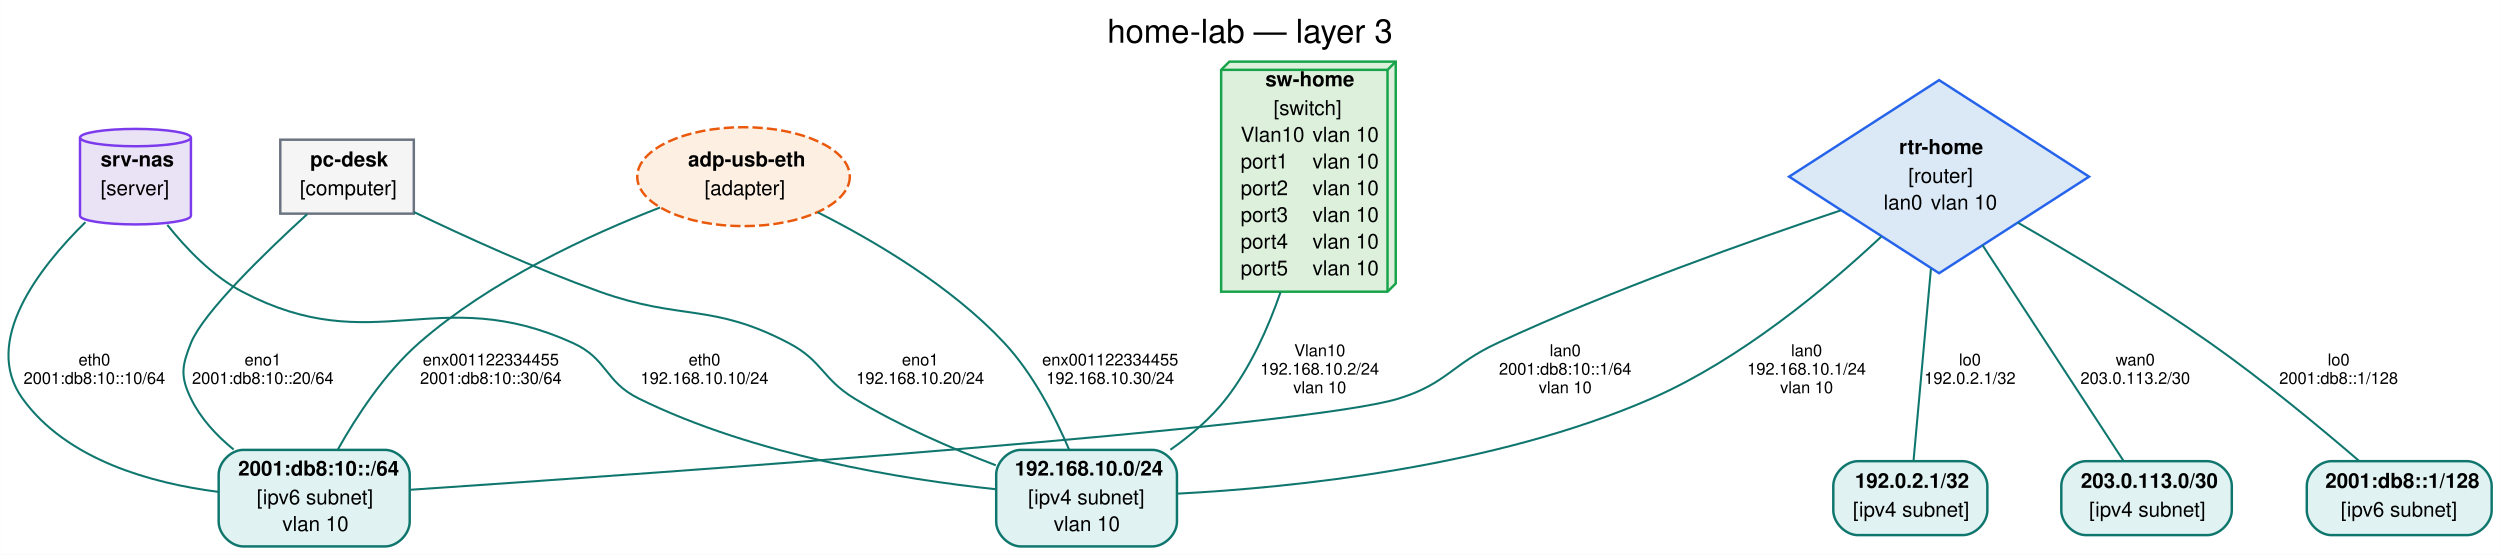
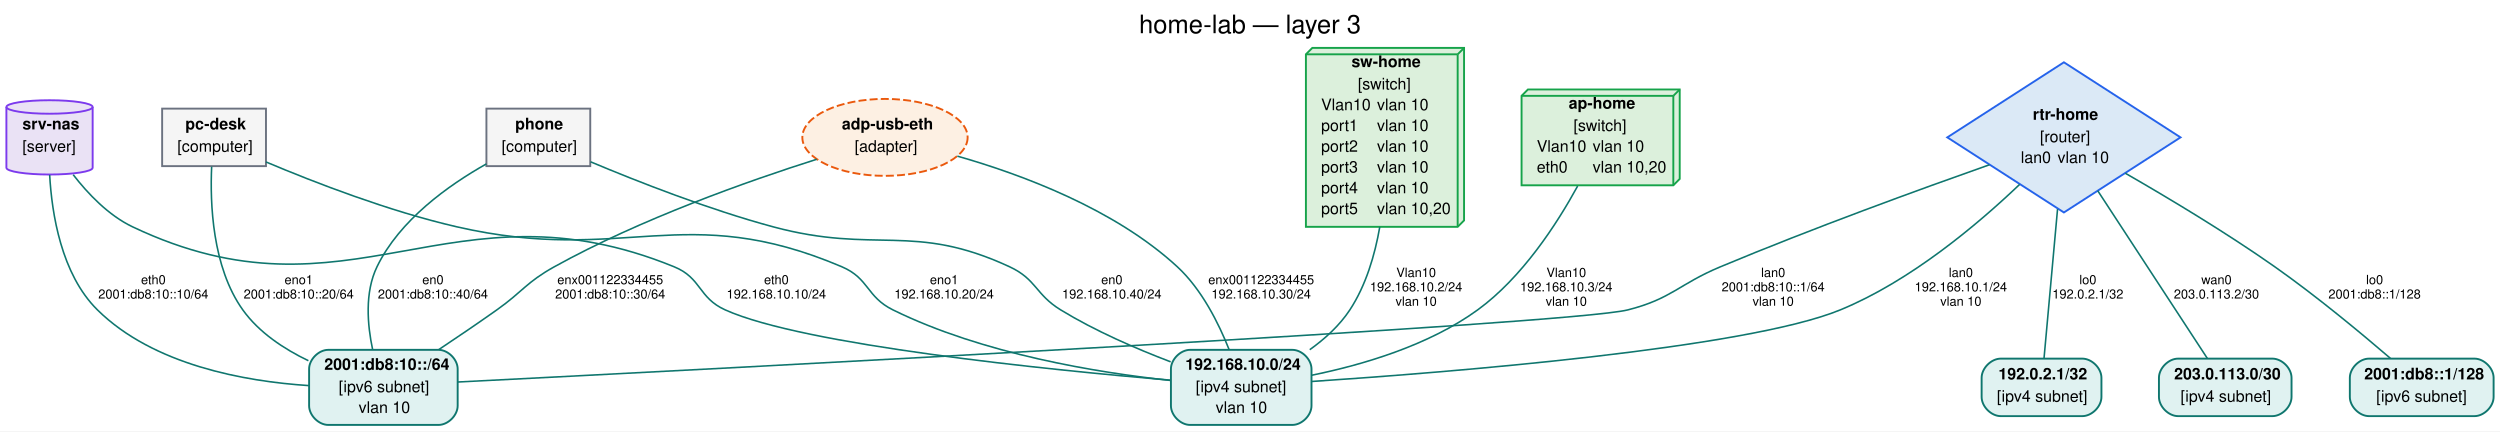
- <svg xmlns="http://www.w3.org/2000/svg" xmlns:xlink="http://www.w3.org/1999/xlink" width="1217pt" height="270pt" viewBox="0.00 0.00 1216.89 270.00">
+ <svg xmlns="http://www.w3.org/2000/svg" xmlns:xlink="http://www.w3.org/1999/xlink" width="1565pt" height="270pt" viewBox="0.00 0.00 1565.00 270.00">
  <g id="graph0" class="graph" transform="scale(1 1) rotate(0) translate(4 266)">
-     <polygon fill="white" stroke="transparent" points="-4,4 -4,-266 1212.89,-266 1212.89,4 -4,4" />
-     <text text-anchor="middle" x="604.44" y="-245.2" font-family="Helvetica,Arial,sans-serif" font-size="16.00">home-lab — layer 3</text>
+     <polygon fill="white" stroke="transparent" points="-4,4 -4,-266 1561,-266 1561,4 -4,4" />
+     <text text-anchor="middle" x="778.5" y="-245.2" font-family="Helvetica,Arial,sans-serif" font-size="16.00">home-lab — layer 3</text>
    <g id="node1" class="node">
      <g id="a_node1">
        <a xlink:title="adp-usb-eth [adapter]&#10;namespace: hosts&#10;USB 3.0 gigabit dongle. `upstream.attached_to` is what joins it to the laptop - there is deliberately no cable between the two (NG-X005).&#10;labels: asset=A-0001, site=home&#10;vlans: 10&#10;interfaces (1):&#10;  enx001122334455  ethernet  192.168.10.30/24, 2001:db8:10::30/64  00:11:22:33:44:55&#10;links (2):&#10;  enx001122334455 — subnet:192.168.10.0/24  (subnet)&#10;  enx001122334455 — subnet:2001:db8:10::/64  (subnet)">
-           <ellipse fill="#fdf0e3" stroke="#ea580c" stroke-width="1.2" stroke-dasharray="5,2" cx="357.89" cy="-180" rx="51.74" ry="24.08" />
-           <text text-anchor="start" x="330.89" y="-185" font-family="Helvetica,Arial,sans-serif" font-weight="bold" font-size="10.00">adp-usb-eth</text>
-           <text text-anchor="start" x="338.89" y="-171" font-family="Helvetica,Arial,sans-serif" font-size="10.00">[adapter]</text>
-         </a>
-       </g>
-     </g>
-     <g id="node7" class="node">
-       <g id="a_node7">
-         <a xlink:title="192.168.10.0/24 [ipv4 subnet]&#10;prefix 192.168.10.0/24: 5 elements, 5 addresses&#10;addresses: 192.168.10.30/24, 192.168.10.20/24, 192.168.10.10/24, 192.168.10.1/24, 192.168.10.2/24&#10;elements: hosts/adp-usb-eth, hosts/pc-desk, hosts/srv-nas, routers/rtr-home, switches/sw-home&#10;vlans: 10&#10;links (5):&#10;  hosts/adp-usb-eth:enx001122334455  (subnet)&#10;  hosts/pc-desk:eno1  (subnet)&#10;  hosts/srv-nas:eth0  (subnet)&#10;  routers/rtr-home:lan0  (subnet)  vlan 10&#10;  switches/sw-home:Vlan10  (subnet)  vlan 10">
-           <path fill="#e0f2f1" stroke="#0f766e" stroke-width="1.2" d="M556.89,-47C556.89,-47 492.89,-47 492.89,-47 486.89,-47 480.89,-41 480.89,-35 480.89,-35 480.89,-12 480.89,-12 480.89,-6 486.89,0 492.89,0 492.89,0 556.89,0 556.89,0 562.89,0 568.89,-6 568.89,-12 568.89,-12 568.89,-35 568.89,-35 568.89,-41 562.89,-47 556.89,-47" />
-           <text text-anchor="start" x="489.89" y="-34.5" font-family="Helvetica,Arial,sans-serif" font-weight="bold" font-size="10.00">192.168.10.0/24</text>
-           <text text-anchor="start" x="496.39" y="-20.5" font-family="Helvetica,Arial,sans-serif" font-size="10.00">[ipv4 subnet]</text>
-           <text text-anchor="start" x="508.89" y="-7.5" font-family="Helvetica,Arial,sans-serif" font-size="10.00">vlan 10</text>
+           <ellipse fill="#fdf0e3" stroke="#ea580c" stroke-width="1.2" stroke-dasharray="5,2" cx="550" cy="-180" rx="51.74" ry="24.08" />
+           <text text-anchor="start" x="523" y="-185" font-family="Helvetica,Arial,sans-serif" font-weight="bold" font-size="10.00">adp-usb-eth</text>
+           <text text-anchor="start" x="531" y="-171" font-family="Helvetica,Arial,sans-serif" font-size="10.00">[adapter]</text>
+         </a>
+       </g>
+     </g>
+     <g id="node9" class="node">
+       <g id="a_node9">
+         <a xlink:title="192.168.10.0/24 [ipv4 subnet]&#10;prefix 192.168.10.0/24: 7 elements, 7 addresses&#10;addresses: 192.168.10.30/24, 192.168.10.20/24, 192.168.10.40/24, 192.168.10.10/24, 192.168.10.1/24, 192.168.10.2/24, (+1 more)&#10;elements: hosts/adp-usb-eth, hosts/pc-desk, hosts/phone, hosts/srv-nas, routers/rtr-home, switches/sw-home, (+1 more)&#10;vlans: 10&#10;links (7):&#10;  hosts/adp-usb-eth:enx001122334455  (subnet)&#10;  hosts/pc-desk:eno1  (subnet)&#10;  hosts/phone:en0  (subnet)&#10;  hosts/srv-nas:eth0  (subnet)&#10;  routers/rtr-home:lan0  (subnet)  vlan 10&#10;  switches/sw-home:Vlan10  (subnet)  vlan 10&#10;  wireless/ap-home:Vlan10  (subnet)  vlan 10">
+           <path fill="#e0f2f1" stroke="#0f766e" stroke-width="1.2" d="M805,-47C805,-47 741,-47 741,-47 735,-47 729,-41 729,-35 729,-35 729,-12 729,-12 729,-6 735,0 741,0 741,0 805,0 805,0 811,0 817,-6 817,-12 817,-12 817,-35 817,-35 817,-41 811,-47 805,-47" />
+           <text text-anchor="start" x="738" y="-34.5" font-family="Helvetica,Arial,sans-serif" font-weight="bold" font-size="10.00">192.168.10.0/24</text>
+           <text text-anchor="start" x="744.5" y="-20.5" font-family="Helvetica,Arial,sans-serif" font-size="10.00">[ipv4 subnet]</text>
+           <text text-anchor="start" x="757" y="-7.5" font-family="Helvetica,Arial,sans-serif" font-size="10.00">vlan 10</text>
        </a>
      </g>
    </g>
    <g id="edge1" class="edge">
      <g id="a_edge1">
        <a xlink:title="subnet hosts/adp-usb-eth:enx001122334455#192.168.10.0/24&#10;hosts/adp-usb-eth:enx001122334455 — subnet:192.168.10.0/24&#10;addresses: 192.168.10.30/24">
-           <path fill="none" stroke="#0f766e" d="M393.99,-162.65C421.54,-148.78 459.03,-126.72 484.89,-99 498.91,-83.97 509.56,-63.1 516.33,-47.27" />
-         </a>
-       </g>
-       <text text-anchor="middle" x="536.39" y="-88.1" font-family="Helvetica,Arial,sans-serif" font-size="8.00">enx001122334455</text>
-       <text text-anchor="middle" x="536.39" y="-79.1" font-family="Helvetica,Arial,sans-serif" font-size="8.00">192.168.10.30/24</text>
-     </g>
-     <g id="node10" class="node">
-       <g id="a_node10">
-         <a xlink:title="2001:db8:10::/64 [ipv6 subnet]&#10;prefix 2001:db8:10::/64: 4 elements, 4 addresses&#10;addresses: 2001:db8:10::30/64, 2001:db8:10::20/64, 2001:db8:10::10/64, 2001:db8:10::1/64&#10;elements: hosts/adp-usb-eth, hosts/pc-desk, hosts/srv-nas, routers/rtr-home&#10;vlans: 10&#10;links (4):&#10;  hosts/adp-usb-eth:enx001122334455  (subnet)&#10;  hosts/pc-desk:eno1  (subnet)&#10;  hosts/srv-nas:eth0  (subnet)&#10;  routers/rtr-home:lan0  (subnet)  vlan 10">
-           <path fill="#e0f2f1" stroke="#0f766e" stroke-width="1.2" d="M183.39,-47C183.39,-47 114.39,-47 114.39,-47 108.39,-47 102.39,-41 102.39,-35 102.39,-35 102.39,-12 102.39,-12 102.39,-6 108.39,0 114.39,0 114.39,0 183.39,0 183.39,0 189.39,0 195.39,-6 195.39,-12 195.39,-12 195.39,-35 195.39,-35 195.39,-41 189.39,-47 183.39,-47" />
-           <text text-anchor="start" x="111.89" y="-34.5" font-family="Helvetica,Arial,sans-serif" font-weight="bold" font-size="10.00">2001:db8:10::/64</text>
-           <text text-anchor="start" x="120.89" y="-20.5" font-family="Helvetica,Arial,sans-serif" font-size="10.00">[ipv6 subnet]</text>
-           <text text-anchor="start" x="133.39" y="-7.5" font-family="Helvetica,Arial,sans-serif" font-size="10.00">vlan 10</text>
+           <path fill="none" stroke="#0f766e" d="M595.31,-168.26C635.5,-156.8 693.75,-135.21 733,-99 748.32,-84.87 758.95,-63.49 765.38,-47.25" />
+         </a>
+       </g>
+       <text text-anchor="middle" x="785.5" y="-88.1" font-family="Helvetica,Arial,sans-serif" font-size="8.00">enx001122334455</text>
+       <text text-anchor="middle" x="785.5" y="-79.1" font-family="Helvetica,Arial,sans-serif" font-size="8.00">192.168.10.30/24</text>
+     </g>
+     <g id="node12" class="node">
+       <g id="a_node12">
+         <a xlink:title="2001:db8:10::/64 [ipv6 subnet]&#10;prefix 2001:db8:10::/64: 5 elements, 5 addresses&#10;addresses: 2001:db8:10::30/64, 2001:db8:10::20/64, 2001:db8:10::40/64, 2001:db8:10::10/64, 2001:db8:10::1/64&#10;elements: hosts/adp-usb-eth, hosts/pc-desk, hosts/phone, hosts/srv-nas, routers/rtr-home&#10;vlans: 10&#10;links (5):&#10;  hosts/adp-usb-eth:enx001122334455  (subnet)&#10;  hosts/pc-desk:eno1  (subnet)&#10;  hosts/phone:en0  (subnet)&#10;  hosts/srv-nas:eth0  (subnet)&#10;  routers/rtr-home:lan0  (subnet)  vlan 10">
+           <path fill="#e0f2f1" stroke="#0f766e" stroke-width="1.2" d="M270.5,-47C270.5,-47 201.5,-47 201.5,-47 195.5,-47 189.5,-41 189.5,-35 189.5,-35 189.5,-12 189.5,-12 189.5,-6 195.5,0 201.5,0 201.5,0 270.5,0 270.5,0 276.5,0 282.5,-6 282.5,-12 282.5,-12 282.5,-35 282.5,-35 282.5,-41 276.5,-47 270.5,-47" />
+           <text text-anchor="start" x="199" y="-34.5" font-family="Helvetica,Arial,sans-serif" font-weight="bold" font-size="10.00">2001:db8:10::/64</text>
+           <text text-anchor="start" x="208" y="-20.5" font-family="Helvetica,Arial,sans-serif" font-size="10.00">[ipv6 subnet]</text>
+           <text text-anchor="start" x="220.5" y="-7.5" font-family="Helvetica,Arial,sans-serif" font-size="10.00">vlan 10</text>
        </a>
      </g>
    </g>
    <g id="edge2" class="edge">
      <g id="a_edge2">
        <a xlink:title="subnet hosts/adp-usb-eth:enx001122334455#2001:db8:10::/64&#10;hosts/adp-usb-eth:enx001122334455 — subnet:2001:db8:10::/64&#10;addresses: 2001:db8:10::30/64">
-           <path fill="none" stroke="#0f766e" d="M317.24,-164.98C283.18,-151.79 234.69,-129.5 199.89,-99 183.27,-84.43 169.49,-63.31 160.46,-47.28" />
-         </a>
-       </g>
-       <text text-anchor="middle" x="234.89" y="-88.1" font-family="Helvetica,Arial,sans-serif" font-size="8.00">enx001122334455</text>
-       <text text-anchor="middle" x="234.89" y="-79.1" font-family="Helvetica,Arial,sans-serif" font-size="8.00">2001:db8:10::30/64</text>
+           <path fill="none" stroke="#0f766e" d="M507.25,-166.3C464.3,-152.66 396.92,-128.89 343,-99 325.51,-89.3 323.32,-83.56 307,-72 295.26,-63.68 282.23,-54.85 270.56,-47.08" />
+         </a>
+       </g>
+       <text text-anchor="middle" x="378" y="-88.1" font-family="Helvetica,Arial,sans-serif" font-size="8.00">enx001122334455</text>
+       <text text-anchor="middle" x="378" y="-79.1" font-family="Helvetica,Arial,sans-serif" font-size="8.00">2001:db8:10::30/64</text>
    </g>
    <g id="node2" class="node">
      <g id="a_node2">
        <a xlink:title="pc-desk [computer]&#10;namespace: hosts&#10;Desktop workstation in the study&#10;labels: owner=sam, role=workstation, site=home&#10;vlans: 10&#10;interfaces (3):&#10;  lo  loopback  127.0.0.1/8, ::1/128&#10;  eno1  ethernet  192.168.10.20/24, 2001:db8:10::20/64  3c:97:0e:20:01:01&#10;  wlp1s0  wifi  disabled  3c:97:0e:20:01:02&#10;links (2):&#10;  eno1 — subnet:192.168.10.0/24  (subnet)&#10;  eno1 — subnet:2001:db8:10::/64  (subnet)">
-           <polygon fill="#f5f5f5" stroke="#6b7280" stroke-width="1.2" points="197.39,-198 132.39,-198 132.39,-162 197.39,-162 197.39,-198" />
-           <text text-anchor="start" x="146.89" y="-185" font-family="Helvetica,Arial,sans-serif" font-weight="bold" font-size="10.00">pc-desk</text>
-           <text text-anchor="start" x="141.89" y="-171" font-family="Helvetica,Arial,sans-serif" font-size="10.00">[computer]</text>
+           <polygon fill="#f5f5f5" stroke="#6b7280" stroke-width="1.2" points="162.5,-198 97.5,-198 97.5,-162 162.5,-162 162.5,-198" />
+           <text text-anchor="start" x="112" y="-185" font-family="Helvetica,Arial,sans-serif" font-weight="bold" font-size="10.00">pc-desk</text>
+           <text text-anchor="start" x="107" y="-171" font-family="Helvetica,Arial,sans-serif" font-size="10.00">[computer]</text>
        </a>
      </g>
    </g>
    <g id="edge3" class="edge">
      <g id="a_edge3">
        <a xlink:title="subnet hosts/pc-desk:eno1#192.168.10.0/24&#10;hosts/pc-desk:eno1 — subnet:192.168.10.0/24&#10;addresses: 192.168.10.20/24">
-           <path fill="none" stroke="#0f766e" d="M197.47,-162.76C221.94,-150.98 256.5,-135.21 287.89,-124 327.79,-109.75 342.37,-118.68 379.89,-99 396.37,-90.36 396.02,-81.72 411.89,-72 433.4,-58.83 459.21,-47.68 480.72,-39.49" />
-         </a>
-       </g>
-       <text text-anchor="middle" x="443.89" y="-88.1" font-family="Helvetica,Arial,sans-serif" font-size="8.00">eno1</text>
-       <text text-anchor="middle" x="443.89" y="-79.1" font-family="Helvetica,Arial,sans-serif" font-size="8.00">192.168.10.20/24</text>
+           <path fill="none" stroke="#0f766e" d="M162.51,-164.61C192.82,-151.83 239.6,-133.72 282,-124 386.96,-99.95 423.9,-141.14 523,-99 540.12,-91.72 538.31,-80.22 555,-72 611.12,-44.36 683.19,-32.69 728.75,-27.84" />
+         </a>
+       </g>
+       <text text-anchor="middle" x="587" y="-88.1" font-family="Helvetica,Arial,sans-serif" font-size="8.00">eno1</text>
+       <text text-anchor="middle" x="587" y="-79.1" font-family="Helvetica,Arial,sans-serif" font-size="8.00">192.168.10.20/24</text>
    </g>
    <g id="edge4" class="edge">
      <g id="a_edge4">
        <a xlink:title="subnet hosts/pc-desk:eno1#2001:db8:10::/64&#10;hosts/pc-desk:eno1 — subnet:2001:db8:10::/64&#10;addresses: 2001:db8:10::20/64">
-           <path fill="none" stroke="#0f766e" d="M145.5,-161.76C124.99,-143.02 94.79,-113.77 88.89,-99 84.44,-87.86 83.66,-82.8 88.89,-72 93.58,-62.31 101.3,-54 109.68,-47.16" />
-         </a>
-       </g>
-       <text text-anchor="middle" x="123.89" y="-88.1" font-family="Helvetica,Arial,sans-serif" font-size="8.00">eno1</text>
-       <text text-anchor="middle" x="123.89" y="-79.1" font-family="Helvetica,Arial,sans-serif" font-size="8.00">2001:db8:10::20/64</text>
+           <path fill="none" stroke="#0f766e" d="M128.5,-161.69C127.45,-138.96 128.81,-98.81 148,-72 158.11,-57.88 173.74,-47.55 189.05,-40.19" />
+         </a>
+       </g>
+       <text text-anchor="middle" x="183" y="-88.1" font-family="Helvetica,Arial,sans-serif" font-size="8.00">eno1</text>
+       <text text-anchor="middle" x="183" y="-79.1" font-family="Helvetica,Arial,sans-serif" font-size="8.00">2001:db8:10::20/64</text>
    </g>
    <g id="node3" class="node">
      <g id="a_node3">
-         <a xlink:title="srv-nas [server]&#10;namespace: hosts&#10;Backup and media server&#10;labels: env=prod, role=storage, site=home&#10;vlans: 10&#10;interfaces (2):&#10;  lo  loopback  127.0.0.1/8, ::1/128&#10;  eth0  ethernet  192.168.10.10/24, 2001:db8:10::10/64  00:11:32:40:01:01&#10;links (2):&#10;  eth0 — subnet:192.168.10.0/24  (subnet)&#10;  eth0 — subnet:2001:db8:10::/64  (subnet)">
-           <path fill="#eae2f5" stroke="#7c3aed" stroke-width="1.2" d="M88.89,-199.02C88.89,-201.36 76.79,-203.25 61.89,-203.25 46.99,-203.25 34.89,-201.36 34.89,-199.02 34.89,-199.02 34.89,-160.98 34.89,-160.98 34.89,-158.64 46.99,-156.75 61.89,-156.75 76.79,-156.75 88.89,-158.64 88.89,-160.98 88.89,-160.98 88.89,-199.02 88.89,-199.02" />
-           <path fill="none" stroke="#7c3aed" stroke-width="1.2" d="M88.89,-199.02C88.89,-196.69 76.79,-194.8 61.89,-194.8 46.99,-194.8 34.89,-196.69 34.89,-199.02" />
-           <text text-anchor="start" x="44.89" y="-185" font-family="Helvetica,Arial,sans-serif" font-weight="bold" font-size="10.00">srv-nas</text>
-           <text text-anchor="start" x="44.89" y="-171" font-family="Helvetica,Arial,sans-serif" font-size="10.00">[server]</text>
+         <a xlink:title="phone [computer]&#10;namespace: hosts&#10;Wireless-only client. It reaches the network through its association to ap-home, which is declared as a `medium: wireless` cable - the association is the link.&#10;labels: owner=sam, role=mobile, site=home&#10;interfaces (1):&#10;  en0  wifi  192.168.10.40/24, 2001:db8:10::40/64  f0:18:98:11:22:33&#10;links (2):&#10;  en0 — subnet:192.168.10.0/24  (subnet)&#10;  en0 — subnet:2001:db8:10::/64  (subnet)">
+           <polygon fill="#f5f5f5" stroke="#6b7280" stroke-width="1.2" points="365.5,-198 300.5,-198 300.5,-162 365.5,-162 365.5,-198" />
+           <text text-anchor="start" x="318.5" y="-185" font-family="Helvetica,Arial,sans-serif" font-weight="bold" font-size="10.00">phone</text>
+           <text text-anchor="start" x="310" y="-171" font-family="Helvetica,Arial,sans-serif" font-size="10.00">[computer]</text>
        </a>
      </g>
    </g>
    <g id="edge5" class="edge">
      <g id="a_edge5">
-         <a xlink:title="subnet hosts/srv-nas:eth0#192.168.10.0/24&#10;hosts/srv-nas:eth0 — subnet:192.168.10.0/24&#10;addresses: 192.168.10.10/24">
-           <path fill="none" stroke="#0f766e" d="M77.38,-156.53C86.61,-144.93 99.35,-131.64 113.89,-124 177.99,-90.32 208.99,-129.02 274.89,-99 291.82,-91.29 290.2,-80.22 306.89,-72 363.01,-44.36 435.08,-32.69 480.64,-27.84" />
-         </a>
-       </g>
-       <text text-anchor="middle" x="338.89" y="-88.1" font-family="Helvetica,Arial,sans-serif" font-size="8.00">eth0</text>
-       <text text-anchor="middle" x="338.89" y="-79.1" font-family="Helvetica,Arial,sans-serif" font-size="8.00">192.168.10.10/24</text>
+         <a xlink:title="subnet hosts/phone:en0#192.168.10.0/24&#10;hosts/phone:en0 — subnet:192.168.10.0/24&#10;addresses: 192.168.10.40/24">
+           <path fill="none" stroke="#0f766e" d="M365.69,-164.71C395.1,-152.36 439.74,-134.83 480,-124 544.42,-106.68 567.48,-127.06 628,-99 644.88,-91.17 644.13,-81.72 660,-72 681.51,-58.83 707.32,-47.68 728.83,-39.49" />
+         </a>
+       </g>
+       <text text-anchor="middle" x="692" y="-88.1" font-family="Helvetica,Arial,sans-serif" font-size="8.00">en0</text>
+       <text text-anchor="middle" x="692" y="-79.1" font-family="Helvetica,Arial,sans-serif" font-size="8.00">192.168.10.40/24</text>
    </g>
    <g id="edge6" class="edge">
      <g id="a_edge6">
-         <a xlink:title="subnet hosts/srv-nas:eth0#2001:db8:10::/64&#10;hosts/srv-nas:eth0 — subnet:2001:db8:10::/64&#10;addresses: 2001:db8:10::10/64">
-           <path fill="none" stroke="#0f766e" d="M37.51,-157.84C14.73,-135.45 -13,-99.63 6.89,-72 28.46,-42.04 69.79,-30.7 102.32,-26.55" />
-         </a>
-       </g>
-       <text text-anchor="middle" x="41.89" y="-88.1" font-family="Helvetica,Arial,sans-serif" font-size="8.00">eth0</text>
-       <text text-anchor="middle" x="41.89" y="-79.1" font-family="Helvetica,Arial,sans-serif" font-size="8.00">2001:db8:10::10/64</text>
+         <a xlink:title="subnet hosts/phone:en0#2001:db8:10::/64&#10;hosts/phone:en0 — subnet:2001:db8:10::/64&#10;addresses: 2001:db8:10::40/64">
+           <path fill="none" stroke="#0f766e" d="M300.47,-163.39C276.65,-149.99 246.12,-128.2 232,-99 224.22,-82.91 225.99,-62.52 229.27,-47.14" />
+         </a>
+       </g>
+       <text text-anchor="middle" x="267" y="-88.1" font-family="Helvetica,Arial,sans-serif" font-size="8.00">en0</text>
+       <text text-anchor="middle" x="267" y="-79.1" font-family="Helvetica,Arial,sans-serif" font-size="8.00">2001:db8:10::40/64</text>
    </g>
    <g id="node4" class="node">
      <g id="a_node4">
+         <a xlink:title="srv-nas [server]&#10;namespace: hosts&#10;Backup and media server&#10;labels: env=prod, role=storage, site=home&#10;vlans: 10&#10;interfaces (2):&#10;  lo  loopback  127.0.0.1/8, ::1/128&#10;  eth0  ethernet  192.168.10.10/24, 2001:db8:10::10/64  00:11:32:40:01:01&#10;links (2):&#10;  eth0 — subnet:192.168.10.0/24  (subnet)&#10;  eth0 — subnet:2001:db8:10::/64  (subnet)">
+           <path fill="#eae2f5" stroke="#7c3aed" stroke-width="1.2" d="M54,-199.02C54,-201.36 41.9,-203.25 27,-203.25 12.1,-203.25 0,-201.36 0,-199.02 0,-199.02 0,-160.98 0,-160.98 0,-158.64 12.1,-156.75 27,-156.75 41.9,-156.75 54,-158.64 54,-160.98 54,-160.98 54,-199.02 54,-199.02" />
+           <path fill="none" stroke="#7c3aed" stroke-width="1.2" d="M54,-199.02C54,-196.69 41.9,-194.8 27,-194.8 12.1,-194.8 0,-196.69 0,-199.02" />
+           <text text-anchor="start" x="10" y="-185" font-family="Helvetica,Arial,sans-serif" font-weight="bold" font-size="10.00">srv-nas</text>
+           <text text-anchor="start" x="10" y="-171" font-family="Helvetica,Arial,sans-serif" font-size="10.00">[server]</text>
+         </a>
+       </g>
+     </g>
+     <g id="edge7" class="edge">
+       <g id="a_edge7">
+         <a xlink:title="subnet hosts/srv-nas:eth0#192.168.10.0/24&#10;hosts/srv-nas:eth0 — subnet:192.168.10.0/24&#10;addresses: 192.168.10.10/24">
+           <path fill="none" stroke="#0f766e" d="M41.82,-156.63C51.01,-144.75 63.93,-131.16 79,-124 215.46,-59.17 278.11,-156.05 418,-99 435.23,-91.97 433.04,-79.65 450,-72 498.96,-49.93 652.42,-34.51 728.85,-27.98" />
+         </a>
+       </g>
+       <text text-anchor="middle" x="482" y="-88.1" font-family="Helvetica,Arial,sans-serif" font-size="8.00">eth0</text>
+       <text text-anchor="middle" x="482" y="-79.1" font-family="Helvetica,Arial,sans-serif" font-size="8.00">192.168.10.10/24</text>
+     </g>
+     <g id="edge8" class="edge">
+       <g id="a_edge8">
+         <a xlink:title="subnet hosts/srv-nas:eth0#2001:db8:10::/64&#10;hosts/srv-nas:eth0 — subnet:2001:db8:10::/64&#10;addresses: 2001:db8:10::10/64">
+           <path fill="none" stroke="#0f766e" d="M27.09,-156.52C28.42,-132.34 34.33,-94.35 57,-72 92.03,-37.46 149.12,-27.24 189.4,-24.61" />
+         </a>
+       </g>
+       <text text-anchor="middle" x="92" y="-88.1" font-family="Helvetica,Arial,sans-serif" font-size="8.00">eth0</text>
+       <text text-anchor="middle" x="92" y="-79.1" font-family="Helvetica,Arial,sans-serif" font-size="8.00">2001:db8:10::10/64</text>
+     </g>
+     <g id="node5" class="node">
+       <g id="a_node5">
        <a xlink:title="rtr-home [router]&#10;namespace: routers&#10;Home edge router. Terminates the ISP hand-off on wan0 and is the default gateway for the single home VLAN (10).&#10;labels: env=prod, role=edge, site=home&#10;vlans: 10&#10;interfaces (3):&#10;  lo0  loopback  192.0.2.1/32, 2001:db8::1/128&#10;  wan0  ethernet  203.0.113.2/30  00:1e:8c:00:10:01&#10;  lan0  ethernet  192.168.10.1/24, 2001:db8:10::1/64  vlan 10 (access)  00:1e:8c:00:10:02&#10;links (5):&#10;  lo0 — subnet:192.0.2.1/32  (subnet)&#10;  lo0 — subnet:2001:db8::1/128  (subnet)&#10;  wan0 — subnet:203.0.113.0/30  (subnet)&#10;  lan0 — subnet:192.168.10.0/24  (subnet)  vlan 10&#10;  lan0 — subnet:2001:db8:10::/64  (subnet)  vlan 10">
-           <polygon fill="#dbe9f6" stroke="#2563eb" stroke-width="1.2" points="939.89,-227 866.89,-180 939.89,-133 1012.89,-180 939.89,-227" />
-           <text text-anchor="start" x="920.39" y="-191" font-family="Helvetica,Arial,sans-serif" font-weight="bold" font-size="10.00">rtr-home</text>
-           <text text-anchor="start" x="924.89" y="-177" font-family="Helvetica,Arial,sans-serif" font-size="10.00">[router]</text>
-           <text text-anchor="start" x="912.89" y="-164" font-family="Helvetica,Arial,sans-serif" font-size="10.00">lan0</text>
-           <text text-anchor="start" x="935.89" y="-164" font-family="Helvetica,Arial,sans-serif" font-size="10.00">vlan 10</text>
-         </a>
-       </g>
+           <polygon fill="#dbe9f6" stroke="#2563eb" stroke-width="1.2" points="1288,-227 1215,-180 1288,-133 1361,-180 1288,-227" />
+           <text text-anchor="start" x="1268.5" y="-191" font-family="Helvetica,Arial,sans-serif" font-weight="bold" font-size="10.00">rtr-home</text>
+           <text text-anchor="start" x="1273" y="-177" font-family="Helvetica,Arial,sans-serif" font-size="10.00">[router]</text>
+           <text text-anchor="start" x="1261" y="-164" font-family="Helvetica,Arial,sans-serif" font-size="10.00">lan0</text>
+           <text text-anchor="start" x="1284" y="-164" font-family="Helvetica,Arial,sans-serif" font-size="10.00">vlan 10</text>
+         </a>
+       </g>
+     </g>
+     <g id="node8" class="node">
+       <g id="a_node8">
+         <a xlink:title="192.0.2.1/32 [ipv4 subnet]&#10;prefix 192.0.2.1/32: 1 element, 1 address&#10;addresses: 192.0.2.1/32&#10;elements: routers/rtr-home&#10;links (1):&#10;  routers/rtr-home:lo0  (subnet)">
+           <path fill="#e0f2f1" stroke="#0f766e" stroke-width="1.2" d="M1299.5,-41.5C1299.5,-41.5 1248.5,-41.5 1248.5,-41.5 1242.5,-41.5 1236.5,-35.5 1236.5,-29.5 1236.5,-29.5 1236.5,-17.5 1236.5,-17.5 1236.5,-11.5 1242.5,-5.5 1248.5,-5.5 1248.5,-5.5 1299.5,-5.5 1299.5,-5.5 1305.5,-5.5 1311.5,-11.5 1311.5,-17.5 1311.5,-17.5 1311.5,-29.5 1311.5,-29.5 1311.5,-35.5 1305.5,-41.5 1299.5,-41.5" />
+           <text text-anchor="start" x="1247" y="-28.5" font-family="Helvetica,Arial,sans-serif" font-weight="bold" font-size="10.00">192.0.2.1/32</text>
+           <text text-anchor="start" x="1246" y="-14.5" font-family="Helvetica,Arial,sans-serif" font-size="10.00">[ipv4 subnet]</text>
+         </a>
+       </g>
+     </g>
+     <g id="edge9" class="edge">
+       <g id="a_edge9">
+         <a xlink:title="subnet routers/rtr-home:lo0#192.0.2.1/32&#10;routers/rtr-home:lo0 — subnet:192.0.2.1/32&#10;addresses: 192.0.2.1/32">
+           <path fill="none" stroke="#0f766e" d="M1284.03,-135.14C1281.21,-104.09 1277.59,-64.14 1275.56,-41.73" />
+         </a>
+       </g>
+       <text text-anchor="middle" x="1303" y="-88.1" font-family="Helvetica,Arial,sans-serif" font-size="8.00">lo0</text>
+       <text text-anchor="middle" x="1303" y="-79.1" font-family="Helvetica,Arial,sans-serif" font-size="8.00">192.0.2.1/32</text>
+     </g>
+     <g id="edge12" class="edge">
+       <g id="a_edge12">
+         <a xlink:title="subnet routers/rtr-home:lan0#192.168.10.0/24&#10;routers/rtr-home:lan0 — subnet:192.168.10.0/24&#10;addresses: 192.168.10.1/24&#10;vlans: 10">
+           <path fill="none" stroke="#0f766e" d="M1260.31,-150.58C1233.94,-125.43 1191.87,-90 1148,-72 1088.96,-47.78 903.16,-32.94 817.31,-27.21" />
+         </a>
+       </g>
+       <text text-anchor="middle" x="1223.5" y="-92.6" font-family="Helvetica,Arial,sans-serif" font-size="8.00">lan0</text>
+       <text text-anchor="middle" x="1223.5" y="-83.6" font-family="Helvetica,Arial,sans-serif" font-size="8.00">192.168.10.1/24</text>
+       <text text-anchor="middle" x="1223.5" y="-74.6" font-family="Helvetica,Arial,sans-serif" font-size="8.00">vlan 10</text>
+     </g>
+     <g id="node10" class="node">
+       <g id="a_node10">
+         <a xlink:title="203.0.113.0/30 [ipv4 subnet]&#10;prefix 203.0.113.0/30: 1 element, 1 address&#10;addresses: 203.0.113.2/30&#10;elements: routers/rtr-home&#10;links (1):&#10;  routers/rtr-home:wan0  (subnet)">
+           <path fill="#e0f2f1" stroke="#0f766e" stroke-width="1.2" d="M1418.5,-41.5C1418.5,-41.5 1359.5,-41.5 1359.5,-41.5 1353.5,-41.5 1347.5,-35.5 1347.5,-29.5 1347.5,-29.5 1347.5,-17.5 1347.5,-17.5 1347.5,-11.5 1353.5,-5.5 1359.5,-5.5 1359.5,-5.5 1418.5,-5.5 1418.5,-5.5 1424.5,-5.5 1430.5,-11.5 1430.5,-17.5 1430.5,-17.5 1430.5,-29.5 1430.5,-29.5 1430.5,-35.5 1424.5,-41.5 1418.5,-41.5" />
+           <text text-anchor="start" x="1357" y="-28.5" font-family="Helvetica,Arial,sans-serif" font-weight="bold" font-size="10.00">203.0.113.0/30</text>
+           <text text-anchor="start" x="1361" y="-14.5" font-family="Helvetica,Arial,sans-serif" font-size="10.00">[ipv4 subnet]</text>
+         </a>
+       </g>
+     </g>
+     <g id="edge11" class="edge">
+       <g id="a_edge11">
+         <a xlink:title="subnet routers/rtr-home:wan0#203.0.113.0/30&#10;routers/rtr-home:wan0 — subnet:203.0.113.0/30&#10;addresses: 203.0.113.2/30">
+           <path fill="none" stroke="#0f766e" d="M1309.17,-146.61C1330.11,-114.58 1361.35,-66.8 1377.85,-41.55" />
+         </a>
+       </g>
+       <text text-anchor="middle" x="1383.5" y="-88.1" font-family="Helvetica,Arial,sans-serif" font-size="8.00">wan0</text>
+       <text text-anchor="middle" x="1383.5" y="-79.1" font-family="Helvetica,Arial,sans-serif" font-size="8.00">203.0.113.2/30</text>
+     </g>
+     <g id="node11" class="node">
+       <g id="a_node11">
+         <a xlink:title="2001:db8::1/128 [ipv6 subnet]&#10;prefix 2001:db8::1/128: 1 element, 1 address&#10;addresses: 2001:db8::1/128&#10;elements: routers/rtr-home&#10;links (1):&#10;  routers/rtr-home:lo0  (subnet)">
+           <path fill="#e0f2f1" stroke="#0f766e" stroke-width="1.2" d="M1545,-41.5C1545,-41.5 1479,-41.5 1479,-41.5 1473,-41.5 1467,-35.5 1467,-29.5 1467,-29.5 1467,-17.5 1467,-17.5 1467,-11.5 1473,-5.5 1479,-5.5 1479,-5.5 1545,-5.5 1545,-5.5 1551,-5.5 1557,-11.5 1557,-17.5 1557,-17.5 1557,-29.5 1557,-29.5 1557,-35.5 1551,-41.5 1545,-41.5" />
+           <text text-anchor="start" x="1476" y="-28.5" font-family="Helvetica,Arial,sans-serif" font-weight="bold" font-size="10.00">2001:db8::1/128</text>
+           <text text-anchor="start" x="1483.5" y="-14.5" font-family="Helvetica,Arial,sans-serif" font-size="10.00">[ipv6 subnet]</text>
+         </a>
+       </g>
+     </g>
+     <g id="edge10" class="edge">
+       <g id="a_edge10">
+         <a xlink:title="subnet routers/rtr-home:lo0#2001:db8::1/128&#10;routers/rtr-home:lo0 — subnet:2001:db8::1/128&#10;addresses: 2001:db8::1/128">
+           <path fill="none" stroke="#0f766e" d="M1326.42,-157.57C1353.23,-142.17 1389.53,-120.42 1420,-99 1446.06,-80.68 1474.29,-57.23 1492.51,-41.58" />
+         </a>
+       </g>
+       <text text-anchor="middle" x="1482.5" y="-88.1" font-family="Helvetica,Arial,sans-serif" font-size="8.00">lo0</text>
+       <text text-anchor="middle" x="1482.5" y="-79.1" font-family="Helvetica,Arial,sans-serif" font-size="8.00">2001:db8::1/128</text>
+     </g>
+     <g id="edge13" class="edge">
+       <g id="a_edge13">
+         <a xlink:title="subnet routers/rtr-home:lan0#2001:db8:10::/64&#10;routers/rtr-home:lan0 — subnet:2001:db8:10::/64&#10;addresses: 2001:db8:10::1/64&#10;vlans: 10">
+           <path fill="none" stroke="#0f766e" d="M1241.45,-162.88C1197.62,-147.43 1130.32,-122.96 1073,-99 1046.77,-88.03 1042.56,-78.99 1015,-72 979.39,-62.97 445.03,-35.15 282.53,-26.86" />
+         </a>
+       </g>
+       <text text-anchor="middle" x="1106" y="-92.6" font-family="Helvetica,Arial,sans-serif" font-size="8.00">lan0</text>
+       <text text-anchor="middle" x="1106" y="-83.6" font-family="Helvetica,Arial,sans-serif" font-size="8.00">2001:db8:10::1/64</text>
+       <text text-anchor="middle" x="1106" y="-74.6" font-family="Helvetica,Arial,sans-serif" font-size="8.00">vlan 10</text>
    </g>
    <g id="node6" class="node">
      <g id="a_node6">
-         <a xlink:title="192.0.2.1/32 [ipv4 subnet]&#10;prefix 192.0.2.1/32: 1 element, 1 address&#10;addresses: 192.0.2.1/32&#10;elements: routers/rtr-home&#10;links (1):&#10;  routers/rtr-home:lo0  (subnet)">
-           <path fill="#e0f2f1" stroke="#0f766e" stroke-width="1.2" d="M951.39,-41.5C951.39,-41.5 900.39,-41.5 900.39,-41.5 894.39,-41.5 888.39,-35.5 888.39,-29.5 888.39,-29.5 888.39,-17.5 888.39,-17.5 888.39,-11.5 894.39,-5.5 900.39,-5.5 900.39,-5.5 951.39,-5.5 951.39,-5.5 957.39,-5.5 963.39,-11.5 963.39,-17.5 963.39,-17.5 963.39,-29.5 963.39,-29.5 963.39,-35.5 957.39,-41.5 951.39,-41.5" />
-           <text text-anchor="start" x="898.89" y="-28.5" font-family="Helvetica,Arial,sans-serif" font-weight="bold" font-size="10.00">192.0.2.1/32</text>
-           <text text-anchor="start" x="897.89" y="-14.5" font-family="Helvetica,Arial,sans-serif" font-size="10.00">[ipv4 subnet]</text>
-         </a>
-       </g>
-     </g>
-     <g id="edge7" class="edge">
-       <g id="a_edge7">
-         <a xlink:title="subnet routers/rtr-home:lo0#192.0.2.1/32&#10;routers/rtr-home:lo0 — subnet:192.0.2.1/32&#10;addresses: 192.0.2.1/32">
-           <path fill="none" stroke="#0f766e" d="M935.92,-135.14C933.1,-104.09 929.48,-64.14 927.45,-41.73" />
-         </a>
-       </g>
-       <text text-anchor="middle" x="954.89" y="-88.1" font-family="Helvetica,Arial,sans-serif" font-size="8.00">lo0</text>
-       <text text-anchor="middle" x="954.89" y="-79.1" font-family="Helvetica,Arial,sans-serif" font-size="8.00">192.0.2.1/32</text>
-     </g>
-     <g id="edge10" class="edge">
-       <g id="a_edge10">
-         <a xlink:title="subnet routers/rtr-home:lan0#192.168.10.0/24&#10;routers/rtr-home:lan0 — subnet:192.168.10.0/24&#10;addresses: 192.168.10.1/24&#10;vlans: 10">
-           <path fill="none" stroke="#0f766e" d="M911.74,-150.8C885.23,-125.97 843.2,-90.92 799.89,-72 723.3,-38.55 625.07,-28.61 569.13,-25.69" />
-         </a>
-       </g>
-       <text text-anchor="middle" x="875.39" y="-92.6" font-family="Helvetica,Arial,sans-serif" font-size="8.00">lan0</text>
-       <text text-anchor="middle" x="875.39" y="-83.6" font-family="Helvetica,Arial,sans-serif" font-size="8.00">192.168.10.1/24</text>
-       <text text-anchor="middle" x="875.39" y="-74.6" font-family="Helvetica,Arial,sans-serif" font-size="8.00">vlan 10</text>
-     </g>
-     <g id="node8" class="node">
-       <g id="a_node8">
-         <a xlink:title="203.0.113.0/30 [ipv4 subnet]&#10;prefix 203.0.113.0/30: 1 element, 1 address&#10;addresses: 203.0.113.2/30&#10;elements: routers/rtr-home&#10;links (1):&#10;  routers/rtr-home:wan0  (subnet)">
-           <path fill="#e0f2f1" stroke="#0f766e" stroke-width="1.2" d="M1070.39,-41.5C1070.39,-41.5 1011.39,-41.5 1011.39,-41.5 1005.39,-41.5 999.39,-35.5 999.39,-29.5 999.39,-29.5 999.39,-17.5 999.39,-17.5 999.39,-11.5 1005.39,-5.5 1011.39,-5.5 1011.39,-5.5 1070.39,-5.5 1070.39,-5.5 1076.39,-5.5 1082.39,-11.5 1082.39,-17.5 1082.39,-17.5 1082.39,-29.5 1082.39,-29.5 1082.39,-35.5 1076.39,-41.5 1070.39,-41.5" />
-           <text text-anchor="start" x="1008.89" y="-28.5" font-family="Helvetica,Arial,sans-serif" font-weight="bold" font-size="10.00">203.0.113.0/30</text>
-           <text text-anchor="start" x="1012.89" y="-14.5" font-family="Helvetica,Arial,sans-serif" font-size="10.00">[ipv4 subnet]</text>
-         </a>
-       </g>
-     </g>
-     <g id="edge9" class="edge">
-       <g id="a_edge9">
-         <a xlink:title="subnet routers/rtr-home:wan0#203.0.113.0/30&#10;routers/rtr-home:wan0 — subnet:203.0.113.0/30&#10;addresses: 203.0.113.2/30">
-           <path fill="none" stroke="#0f766e" d="M961.06,-146.61C982,-114.58 1013.24,-66.8 1029.74,-41.55" />
-         </a>
-       </g>
-       <text text-anchor="middle" x="1035.39" y="-88.1" font-family="Helvetica,Arial,sans-serif" font-size="8.00">wan0</text>
-       <text text-anchor="middle" x="1035.39" y="-79.1" font-family="Helvetica,Arial,sans-serif" font-size="8.00">203.0.113.2/30</text>
-     </g>
-     <g id="node9" class="node">
-       <g id="a_node9">
-         <a xlink:title="2001:db8::1/128 [ipv6 subnet]&#10;prefix 2001:db8::1/128: 1 element, 1 address&#10;addresses: 2001:db8::1/128&#10;elements: routers/rtr-home&#10;links (1):&#10;  routers/rtr-home:lo0  (subnet)">
-           <path fill="#e0f2f1" stroke="#0f766e" stroke-width="1.2" d="M1196.89,-41.5C1196.89,-41.5 1130.89,-41.5 1130.89,-41.5 1124.89,-41.5 1118.89,-35.5 1118.89,-29.5 1118.89,-29.5 1118.89,-17.5 1118.89,-17.5 1118.89,-11.5 1124.89,-5.5 1130.89,-5.5 1130.89,-5.5 1196.89,-5.5 1196.89,-5.5 1202.89,-5.5 1208.89,-11.5 1208.89,-17.5 1208.89,-17.5 1208.89,-29.5 1208.89,-29.5 1208.89,-35.5 1202.89,-41.5 1196.89,-41.5" />
-           <text text-anchor="start" x="1127.89" y="-28.5" font-family="Helvetica,Arial,sans-serif" font-weight="bold" font-size="10.00">2001:db8::1/128</text>
-           <text text-anchor="start" x="1135.39" y="-14.5" font-family="Helvetica,Arial,sans-serif" font-size="10.00">[ipv6 subnet]</text>
-         </a>
-       </g>
-     </g>
-     <g id="edge8" class="edge">
-       <g id="a_edge8">
-         <a xlink:title="subnet routers/rtr-home:lo0#2001:db8::1/128&#10;routers/rtr-home:lo0 — subnet:2001:db8::1/128&#10;addresses: 2001:db8::1/128">
-           <path fill="none" stroke="#0f766e" d="M978.31,-157.57C1005.12,-142.17 1041.42,-120.42 1071.89,-99 1097.95,-80.68 1126.18,-57.23 1144.4,-41.58" />
-         </a>
-       </g>
-       <text text-anchor="middle" x="1134.39" y="-88.1" font-family="Helvetica,Arial,sans-serif" font-size="8.00">lo0</text>
-       <text text-anchor="middle" x="1134.39" y="-79.1" font-family="Helvetica,Arial,sans-serif" font-size="8.00">2001:db8::1/128</text>
-     </g>
-     <g id="edge11" class="edge">
-       <g id="a_edge11">
-         <a xlink:title="subnet routers/rtr-home:lan0#2001:db8:10::/64&#10;routers/rtr-home:lan0 — subnet:2001:db8:10::/64&#10;addresses: 2001:db8:10::1/64&#10;vlans: 10">
-           <path fill="none" stroke="#0f766e" d="M892.05,-163.6C847.89,-148.82 780.89,-124.98 724.89,-99 702.69,-88.7 700.27,-79.26 676.89,-72 631.57,-57.93 316.55,-35.7 195.83,-27.59" />
-         </a>
-       </g>
-       <text text-anchor="middle" x="757.89" y="-92.6" font-family="Helvetica,Arial,sans-serif" font-size="8.00">lan0</text>
-       <text text-anchor="middle" x="757.89" y="-83.6" font-family="Helvetica,Arial,sans-serif" font-size="8.00">2001:db8:10::1/64</text>
-       <text text-anchor="middle" x="757.89" y="-74.6" font-family="Helvetica,Arial,sans-serif" font-size="8.00">vlan 10</text>
-     </g>
-     <g id="node5" class="node">
-       <g id="a_node5">
-         <a xlink:title="sw-home [switch]&#10;namespace: switches&#10;Eight-port desktop switch in the hallway cabinet&#10;labels: role=access, site=home&#10;vlans: 10&#10;interfaces (7):&#10;  br0  bridge&#10;  Vlan10  vlan  192.168.10.2/24  vlan 10 (access)&#10;  port1  ethernet  vlan 10 (access)  00:22:07:aa:00:01&#10;  port2  ethernet  vlan 10 (access)  00:22:07:aa:00:02&#10;  port3  ethernet  vlan 10 (access)  00:22:07:aa:00:03&#10;  port4  ethernet  vlan 10 (access)  00:22:07:aa:00:04&#10;  port5  ethernet  disabled  vlan 10 (access)  00:22:07:aa:00:05&#10;links (1):&#10;  Vlan10 — subnet:192.168.10.0/24  (subnet)  vlan 10">
-           <polygon fill="#dcf0dc" stroke="#16a34a" stroke-width="1.2" points="675.39,-236 594.39,-236 590.39,-232 590.39,-124 671.39,-124 675.39,-128 675.39,-236" />
-           <polyline fill="none" stroke="#16a34a" stroke-width="1.2" points="671.39,-232 590.39,-232 " />
-           <polyline fill="none" stroke="#16a34a" stroke-width="1.2" points="671.39,-232 671.39,-124 " />
-           <polyline fill="none" stroke="#16a34a" stroke-width="1.2" points="671.39,-232 675.39,-236 " />
-           <text text-anchor="start" x="611.89" y="-224" font-family="Helvetica,Arial,sans-serif" font-weight="bold" font-size="10.00">sw-home</text>
-           <text text-anchor="start" x="615.89" y="-210" font-family="Helvetica,Arial,sans-serif" font-size="10.00">[switch]</text>
-           <text text-anchor="start" x="599.89" y="-197" font-family="Helvetica,Arial,sans-serif" font-size="10.00">Vlan10</text>
-           <text text-anchor="start" x="634.89" y="-197" font-family="Helvetica,Arial,sans-serif" font-size="10.00">vlan 10</text>
-           <text text-anchor="start" x="599.89" y="-184" font-family="Helvetica,Arial,sans-serif" font-size="10.00">port1</text>
-           <text text-anchor="start" x="634.89" y="-184" font-family="Helvetica,Arial,sans-serif" font-size="10.00">vlan 10</text>
-           <text text-anchor="start" x="599.89" y="-171" font-family="Helvetica,Arial,sans-serif" font-size="10.00">port2</text>
-           <text text-anchor="start" x="634.89" y="-171" font-family="Helvetica,Arial,sans-serif" font-size="10.00">vlan 10</text>
-           <text text-anchor="start" x="599.89" y="-158" font-family="Helvetica,Arial,sans-serif" font-size="10.00">port3</text>
-           <text text-anchor="start" x="634.89" y="-158" font-family="Helvetica,Arial,sans-serif" font-size="10.00">vlan 10</text>
-           <text text-anchor="start" x="599.89" y="-145" font-family="Helvetica,Arial,sans-serif" font-size="10.00">port4</text>
-           <text text-anchor="start" x="634.89" y="-145" font-family="Helvetica,Arial,sans-serif" font-size="10.00">vlan 10</text>
-           <text text-anchor="start" x="599.89" y="-132" font-family="Helvetica,Arial,sans-serif" font-size="10.00">port5</text>
-           <text text-anchor="start" x="634.89" y="-132" font-family="Helvetica,Arial,sans-serif" font-size="10.00">vlan 10</text>
-         </a>
-       </g>
-     </g>
-     <g id="edge12" class="edge">
-       <g id="a_edge12">
+         <a xlink:title="sw-home [switch]&#10;namespace: switches&#10;Eight-port desktop switch in the hallway cabinet&#10;labels: role=access, site=home&#10;vlans: 10,20&#10;interfaces (7):&#10;  br0  bridge&#10;  Vlan10  vlan  192.168.10.2/24  vlan 10 (access)&#10;  port1  ethernet  vlan 10 (access)  00:22:07:aa:00:01&#10;  port2  ethernet  vlan 10 (access)  00:22:07:aa:00:02&#10;  port3  ethernet  vlan 10 (access)  00:22:07:aa:00:03&#10;  port4  ethernet  vlan 10 (access)  00:22:07:aa:00:04&#10;  port5  ethernet  vlan 10,20 (trunk)  00:22:07:aa:00:05&#10;links (1):&#10;  Vlan10 — subnet:192.168.10.0/24  (subnet)  vlan 10">
+           <polygon fill="#dcf0dc" stroke="#16a34a" stroke-width="1.2" points="912.5,-236 817.5,-236 813.5,-232 813.5,-124 908.5,-124 912.5,-128 912.5,-236" />
+           <polyline fill="none" stroke="#16a34a" stroke-width="1.2" points="908.5,-232 813.5,-232 " />
+           <polyline fill="none" stroke="#16a34a" stroke-width="1.2" points="908.5,-232 908.5,-124 " />
+           <polyline fill="none" stroke="#16a34a" stroke-width="1.2" points="908.5,-232 912.5,-236 " />
+           <text text-anchor="start" x="842" y="-224" font-family="Helvetica,Arial,sans-serif" font-weight="bold" font-size="10.00">sw-home</text>
+           <text text-anchor="start" x="846" y="-210" font-family="Helvetica,Arial,sans-serif" font-size="10.00">[switch]</text>
+           <text text-anchor="start" x="823" y="-197" font-family="Helvetica,Arial,sans-serif" font-size="10.00">Vlan10</text>
+           <text text-anchor="start" x="858" y="-197" font-family="Helvetica,Arial,sans-serif" font-size="10.00">vlan 10</text>
+           <text text-anchor="start" x="823" y="-184" font-family="Helvetica,Arial,sans-serif" font-size="10.00">port1</text>
+           <text text-anchor="start" x="858" y="-184" font-family="Helvetica,Arial,sans-serif" font-size="10.00">vlan 10</text>
+           <text text-anchor="start" x="823" y="-171" font-family="Helvetica,Arial,sans-serif" font-size="10.00">port2</text>
+           <text text-anchor="start" x="858" y="-171" font-family="Helvetica,Arial,sans-serif" font-size="10.00">vlan 10</text>
+           <text text-anchor="start" x="823" y="-158" font-family="Helvetica,Arial,sans-serif" font-size="10.00">port3</text>
+           <text text-anchor="start" x="858" y="-158" font-family="Helvetica,Arial,sans-serif" font-size="10.00">vlan 10</text>
+           <text text-anchor="start" x="823" y="-145" font-family="Helvetica,Arial,sans-serif" font-size="10.00">port4</text>
+           <text text-anchor="start" x="858" y="-145" font-family="Helvetica,Arial,sans-serif" font-size="10.00">vlan 10</text>
+           <text text-anchor="start" x="823" y="-132" font-family="Helvetica,Arial,sans-serif" font-size="10.00">port5</text>
+           <text text-anchor="start" x="858" y="-132" font-family="Helvetica,Arial,sans-serif" font-size="10.00">vlan 10,20</text>
+         </a>
+       </g>
+     </g>
+     <g id="edge14" class="edge">
+       <g id="a_edge14">
        <a xlink:title="subnet switches/sw-home:Vlan10#192.168.10.0/24&#10;switches/sw-home:Vlan10 — subnet:192.168.10.0/24&#10;addresses: 192.168.10.2/24&#10;vlans: 10">
-           <path fill="none" stroke="#0f766e" d="M619.31,-123.76C613.18,-106.05 604.61,-87.13 592.89,-72 585.48,-62.44 575.61,-54.04 565.69,-47.07" />
-         </a>
-       </g>
-       <text text-anchor="middle" x="638.39" y="-92.6" font-family="Helvetica,Arial,sans-serif" font-size="8.00">Vlan10</text>
-       <text text-anchor="middle" x="638.39" y="-83.6" font-family="Helvetica,Arial,sans-serif" font-size="8.00">192.168.10.2/24</text>
-       <text text-anchor="middle" x="638.39" y="-74.6" font-family="Helvetica,Arial,sans-serif" font-size="8.00">vlan 10</text>
+           <path fill="none" stroke="#0f766e" d="M859.74,-123.95C856.66,-106.26 851.06,-87.29 841,-72 834.59,-62.26 825.43,-53.92 815.9,-47.08" />
+         </a>
+       </g>
+       <text text-anchor="middle" x="882.5" y="-92.6" font-family="Helvetica,Arial,sans-serif" font-size="8.00">Vlan10</text>
+       <text text-anchor="middle" x="882.5" y="-83.6" font-family="Helvetica,Arial,sans-serif" font-size="8.00">192.168.10.2/24</text>
+       <text text-anchor="middle" x="882.5" y="-74.6" font-family="Helvetica,Arial,sans-serif" font-size="8.00">vlan 10</text>
+     </g>
+     <g id="node7" class="node">
+       <g id="a_node7">
+         <a xlink:title="ap-home [switch]&#10;namespace: wireless&#10;Ceiling access point in the hallway, powered over the uplink. It is a switch: the radio is a bridge port like any other, and the two SSIDs are what it bridges the air into.&#10;labels: role=wireless, site=home&#10;vlans: 10,20&#10;interfaces (4):&#10;  br0  bridge&#10;  Vlan10  vlan  192.168.10.3/24  vlan 10 (access)&#10;  eth0  ethernet  vlan 10,20 (trunk)  78:8a:20:aa:00:01&#10;  wlan0  wifi  78:8a:20:aa:00:10&#10;links (1):&#10;  Vlan10 — subnet:192.168.10.0/24  (subnet)  vlan 10">
+           <polygon fill="#dcf0dc" stroke="#16a34a" stroke-width="1.2" points="1047.5,-210 952.5,-210 948.5,-206 948.5,-150 1043.5,-150 1047.5,-154 1047.5,-210" />
+           <polyline fill="none" stroke="#16a34a" stroke-width="1.2" points="1043.5,-206 948.5,-206 " />
+           <polyline fill="none" stroke="#16a34a" stroke-width="1.2" points="1043.5,-206 1043.5,-150 " />
+           <polyline fill="none" stroke="#16a34a" stroke-width="1.2" points="1043.5,-206 1047.5,-210 " />
+           <text text-anchor="start" x="978" y="-198" font-family="Helvetica,Arial,sans-serif" font-weight="bold" font-size="10.00">ap-home</text>
+           <text text-anchor="start" x="981" y="-184" font-family="Helvetica,Arial,sans-serif" font-size="10.00">[switch]</text>
+           <text text-anchor="start" x="958" y="-171" font-family="Helvetica,Arial,sans-serif" font-size="10.00">Vlan10</text>
+           <text text-anchor="start" x="993" y="-171" font-family="Helvetica,Arial,sans-serif" font-size="10.00">vlan 10</text>
+           <text text-anchor="start" x="958" y="-158" font-family="Helvetica,Arial,sans-serif" font-size="10.00">eth0</text>
+           <text text-anchor="start" x="993" y="-158" font-family="Helvetica,Arial,sans-serif" font-size="10.00">vlan 10,20</text>
+         </a>
+       </g>
+     </g>
+     <g id="edge15" class="edge">
+       <g id="a_edge15">
+         <a xlink:title="subnet wireless/ap-home:Vlan10#192.168.10.0/24&#10;wireless/ap-home:Vlan10 — subnet:192.168.10.0/24&#10;addresses: 192.168.10.3/24&#10;vlans: 10">
+           <path fill="none" stroke="#0f766e" d="M983.61,-149.54C970.43,-125.46 948.76,-92.19 921,-72 890.23,-49.62 848.46,-37.48 817.14,-31.1" />
+         </a>
+       </g>
+       <text text-anchor="middle" x="976.5" y="-92.6" font-family="Helvetica,Arial,sans-serif" font-size="8.00">Vlan10</text>
+       <text text-anchor="middle" x="976.5" y="-83.6" font-family="Helvetica,Arial,sans-serif" font-size="8.00">192.168.10.3/24</text>
+       <text text-anchor="middle" x="976.5" y="-74.6" font-family="Helvetica,Arial,sans-serif" font-size="8.00">vlan 10</text>
    </g>
  </g>
</svg>
